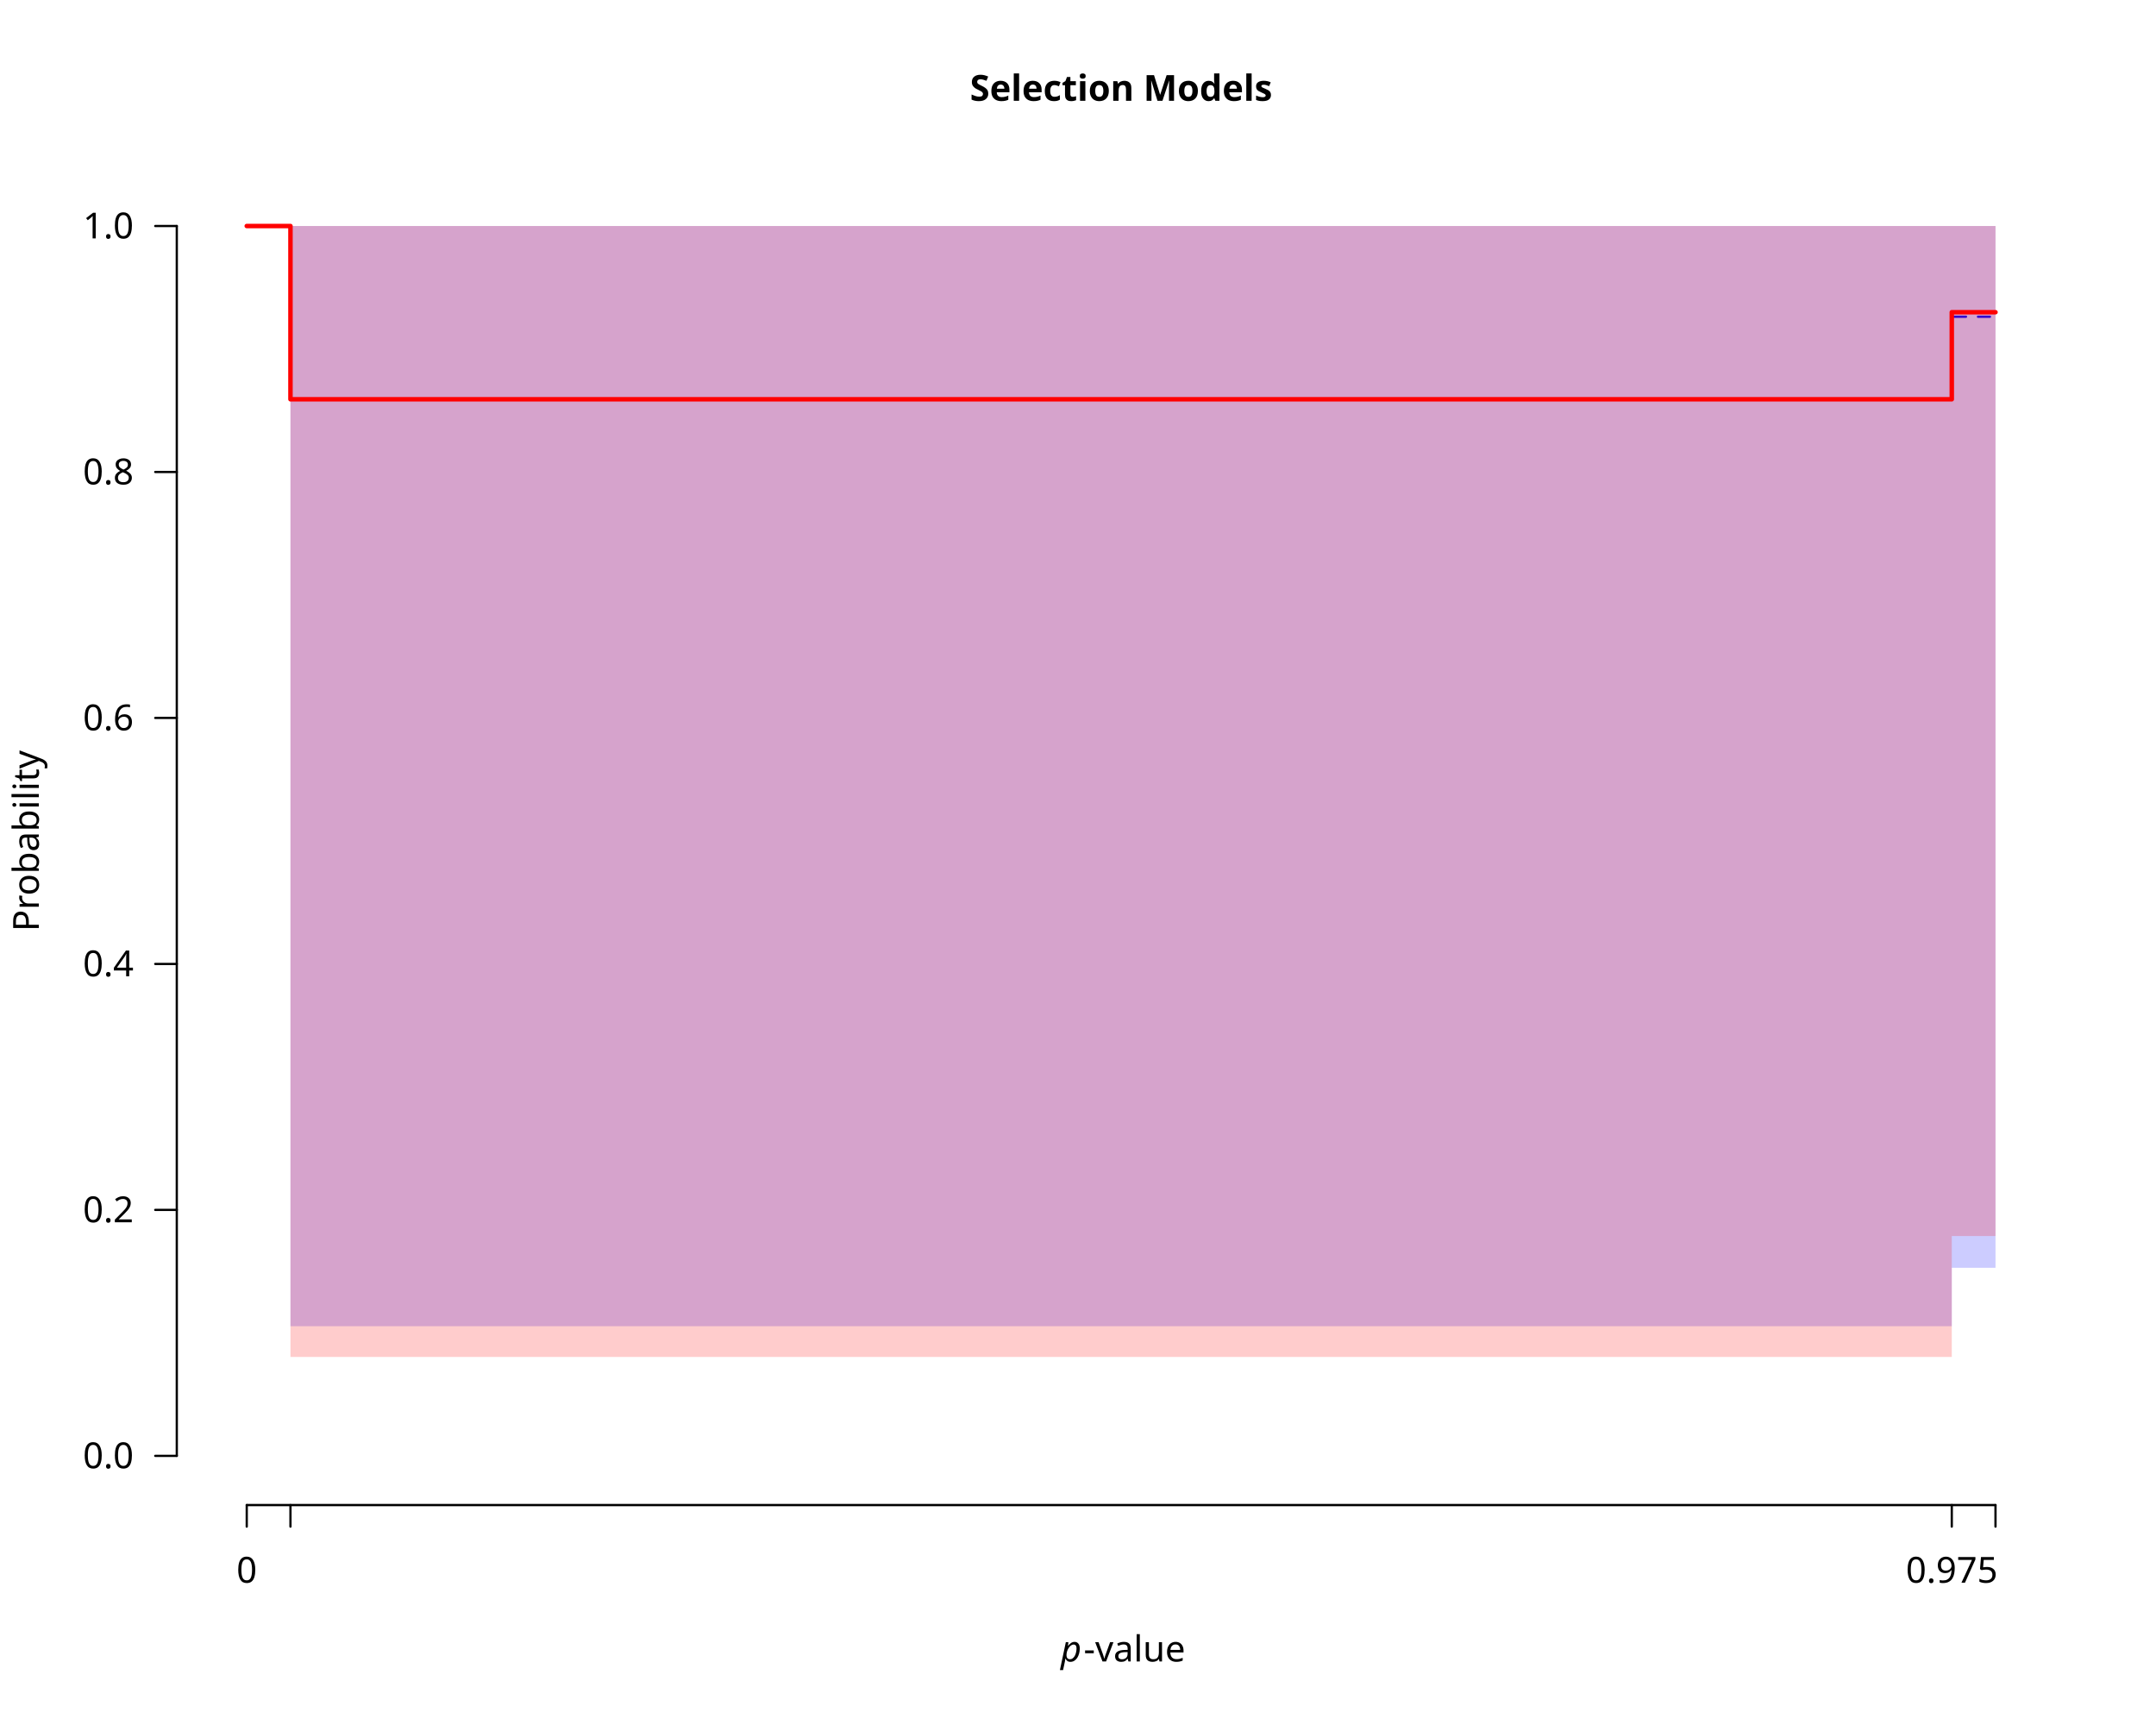
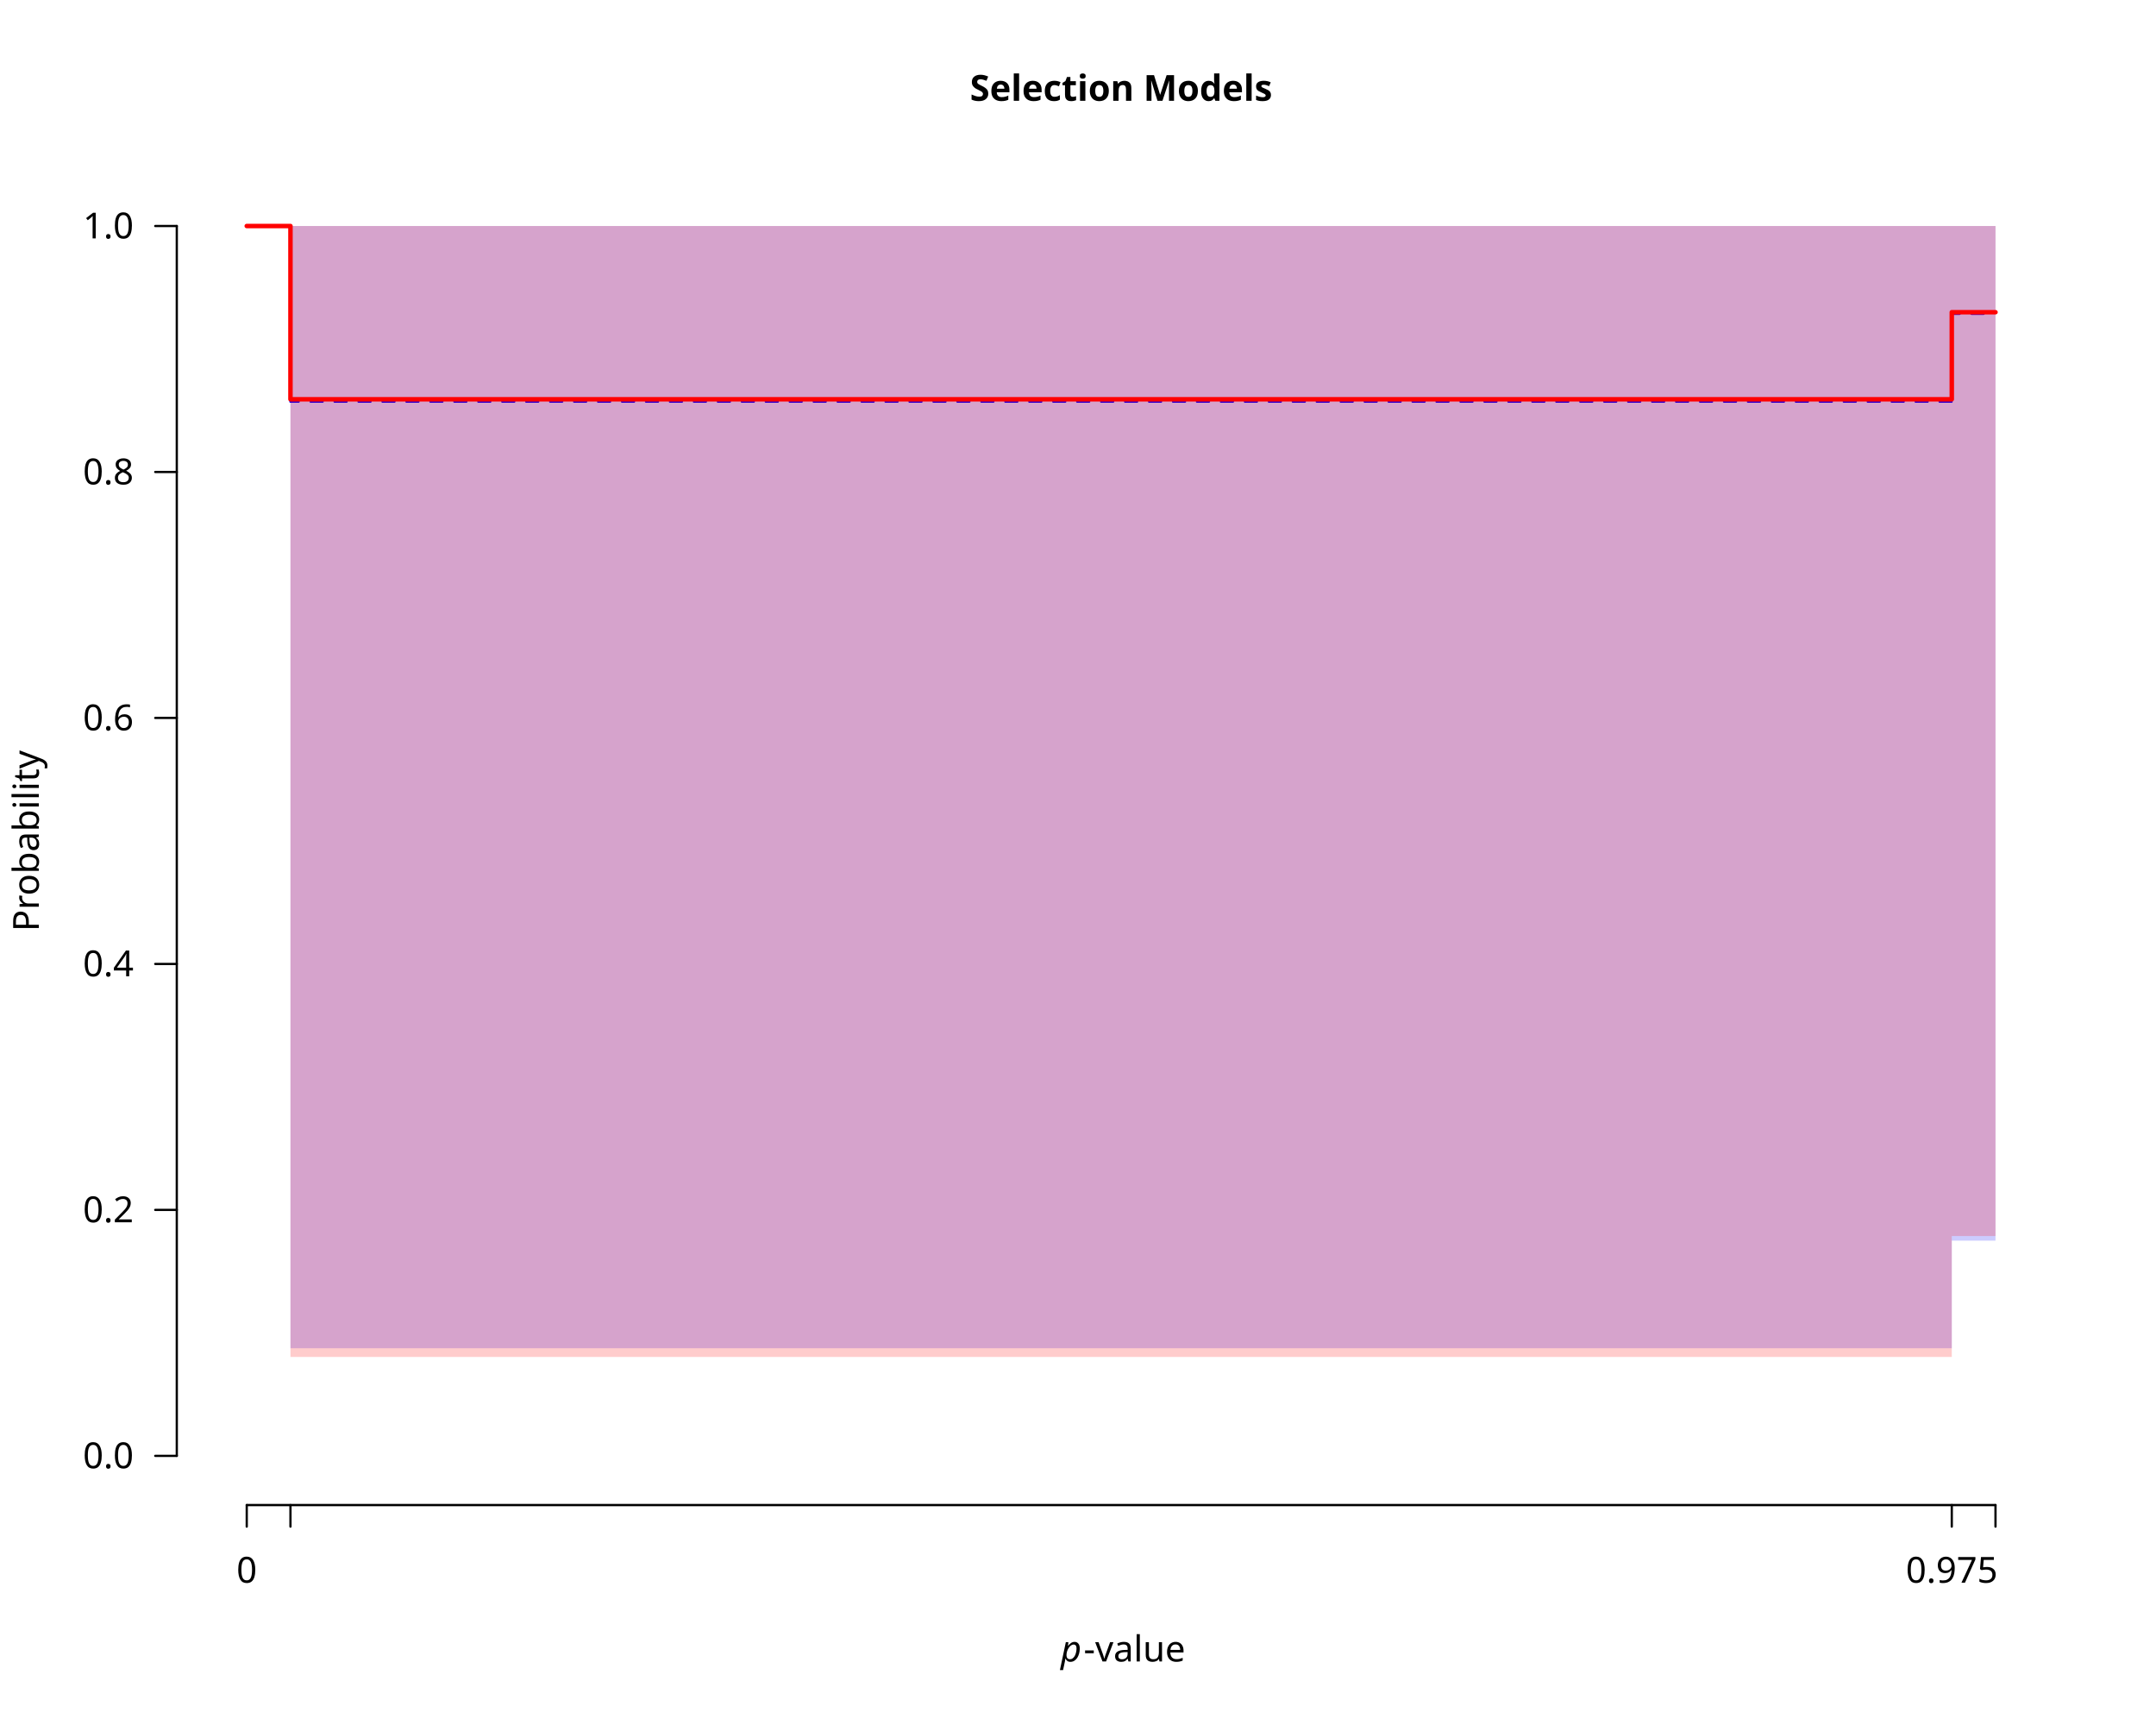
<svg xmlns="http://www.w3.org/2000/svg" class="svglite" data-engine-version="2.0" width="720.00pt" height="576.00pt" viewBox="0 0 720.00 576.00">
  <defs>
    <style type="text/css">
    .svglite line, .svglite polyline, .svglite polygon, .svglite path, .svglite rect, .svglite circle {
      fill: none;
      stroke: #000000;
      stroke-linecap: round;
      stroke-linejoin: round;
      stroke-miterlimit: 10.00;
    }
  </style>
  </defs>
  <rect width="100%" height="100%" style="stroke: none; fill: #FFFFFF;" />
  <defs>
    <clipPath id="cpMC4wMHw3MjAuMDB8MC4wMHw1NzYuMDA=">
      <rect x="0.00" y="0.00" width="720.00" height="576.00" />
    </clipPath>
  </defs>
  <g clip-path="url(#cpMC4wMHw3MjAuMDB8MC4wMHw1NzYuMDA=)">
    <text x="374.40" y="33.65" text-anchor="middle" style="font-size: 12.00px; font-weight: bold; font-family: sans;" textLength="91.40px" lengthAdjust="spacingAndGlyphs">Selection Models</text>
    <text x="354.23" y="554.79" style="font-size: 12.00px; font-style: italic; font-family: sans;" textLength="6.67px" lengthAdjust="spacingAndGlyphs">p</text>
    <text x="361.88" y="554.79" style="font-size: 12.00px; font-family: sans;" textLength="32.69px" lengthAdjust="spacingAndGlyphs">-value</text>
    <text transform="translate(12.96,280.80) rotate(-90)" text-anchor="middle" style="font-size: 12.00px; font-family: sans;" textLength="56.03px" lengthAdjust="spacingAndGlyphs">Probability</text>
    <line x1="82.40" y1="502.56" x2="666.40" y2="502.56" style="stroke-width: 0.75;" />
    <line x1="82.40" y1="502.56" x2="82.40" y2="509.76" style="stroke-width: 0.75;" />
    <line x1="97.00" y1="502.56" x2="97.00" y2="509.76" style="stroke-width: 0.75;" />
    <line x1="651.80" y1="502.56" x2="651.80" y2="509.76" style="stroke-width: 0.75;" />
    <line x1="666.40" y1="502.56" x2="666.40" y2="509.76" style="stroke-width: 0.75;" />
    <text x="82.40" y="528.48" text-anchor="middle" style="font-size: 12.00px; font-family: sans;" textLength="6.67px" lengthAdjust="spacingAndGlyphs">0</text>
    <text x="651.80" y="528.48" text-anchor="middle" style="font-size: 12.00px; font-family: sans;" textLength="30.03px" lengthAdjust="spacingAndGlyphs">0.975</text>
    <line x1="59.04" y1="486.13" x2="59.04" y2="75.47" style="stroke-width: 0.75;" />
    <line x1="59.04" y1="486.13" x2="51.84" y2="486.13" style="stroke-width: 0.75;" />
    <line x1="59.04" y1="404.00" x2="51.84" y2="404.00" style="stroke-width: 0.75;" />
    <line x1="59.04" y1="321.87" x2="51.84" y2="321.87" style="stroke-width: 0.75;" />
    <line x1="59.04" y1="239.73" x2="51.84" y2="239.73" style="stroke-width: 0.75;" />
    <line x1="59.04" y1="157.60" x2="51.84" y2="157.60" style="stroke-width: 0.75;" />
    <line x1="59.04" y1="75.47" x2="51.84" y2="75.47" style="stroke-width: 0.75;" />
    <text x="44.64" y="490.26" text-anchor="end" style="font-size: 12.00px; font-family: sans;" textLength="16.68px" lengthAdjust="spacingAndGlyphs">0.0</text>
    <text x="44.64" y="408.13" text-anchor="end" style="font-size: 12.00px; font-family: sans;" textLength="16.68px" lengthAdjust="spacingAndGlyphs">0.2</text>
    <text x="44.64" y="326.00" text-anchor="end" style="font-size: 12.00px; font-family: sans;" textLength="16.68px" lengthAdjust="spacingAndGlyphs">0.4</text>
    <text x="44.64" y="243.86" text-anchor="end" style="font-size: 12.00px; font-family: sans;" textLength="16.68px" lengthAdjust="spacingAndGlyphs">0.6</text>
    <text x="44.64" y="161.73" text-anchor="end" style="font-size: 12.00px; font-family: sans;" textLength="16.68px" lengthAdjust="spacingAndGlyphs">0.8</text>
    <text x="44.64" y="79.60" text-anchor="end" style="font-size: 12.00px; font-family: sans;" textLength="16.68px" lengthAdjust="spacingAndGlyphs">1.0</text>
  </g>
  <defs>
    <clipPath id="cpNTkuMDR8Njg5Ljc2fDU5LjA0fDUwMi41Ng==">
      <rect x="59.04" y="59.04" width="630.72" height="443.52" />
    </clipPath>
  </defs>
  <g clip-path="url(#cpNTkuMDR8Njg5Ljc2fDU5LjA0fDUwMi41Ng==)">
-     <polygon points="82.40,75.47 97.00,75.47 97.00,442.85 651.80,442.85 651.80,423.33 666.40,423.33 666.40,75.47 651.80,75.47 651.80,75.47 97.00,75.47 97.00,75.47 82.40,75.47 " style="stroke-width: 0.75; stroke: none; fill: #0000FF; fill-opacity: 0.20;" />
-     <polyline points="82.40,75.47 97.00,75.47 97.00,133.54 651.80,133.54 651.80,105.76 666.40,105.76 " style="stroke-width: 0.75; stroke: #0000FF; stroke-dasharray: 4.00,4.00;" />
+     <polygon points="82.40,75.47 97.00,75.47 97.00,450.20 651.80,450.20 651.80,414.27 666.40,414.27 666.40,75.47 651.80,75.47 651.80,75.47 97.00,75.47 97.00,75.47 82.40,75.47 " style="stroke-width: 0.75; stroke: none; fill: #0000FF; fill-opacity: 0.20;" />
+     <polyline points="82.40,75.47 97.00,75.47 97.00,134.13 651.80,134.13 651.80,104.80 666.40,104.80 " style="stroke-width: 0.75; stroke: #0000FF; stroke-dasharray: 4.00,4.00;" />
    <polygon points="82.40,75.47 97.00,75.47 97.00,453.10 651.80,453.10 651.80,412.73 666.40,412.73 666.40,75.47 651.80,75.47 651.80,75.47 97.00,75.47 97.00,75.47 82.40,75.47 " style="stroke-width: 0.75; stroke: none; fill: #FF0000; fill-opacity: 0.20;" />
    <polyline points="82.40,75.47 97.00,75.47 97.00,133.33 651.80,133.33 651.80,104.25 666.40,104.25 " style="stroke-width: 1.50; stroke: #FF0000;" />
  </g>
</svg>
